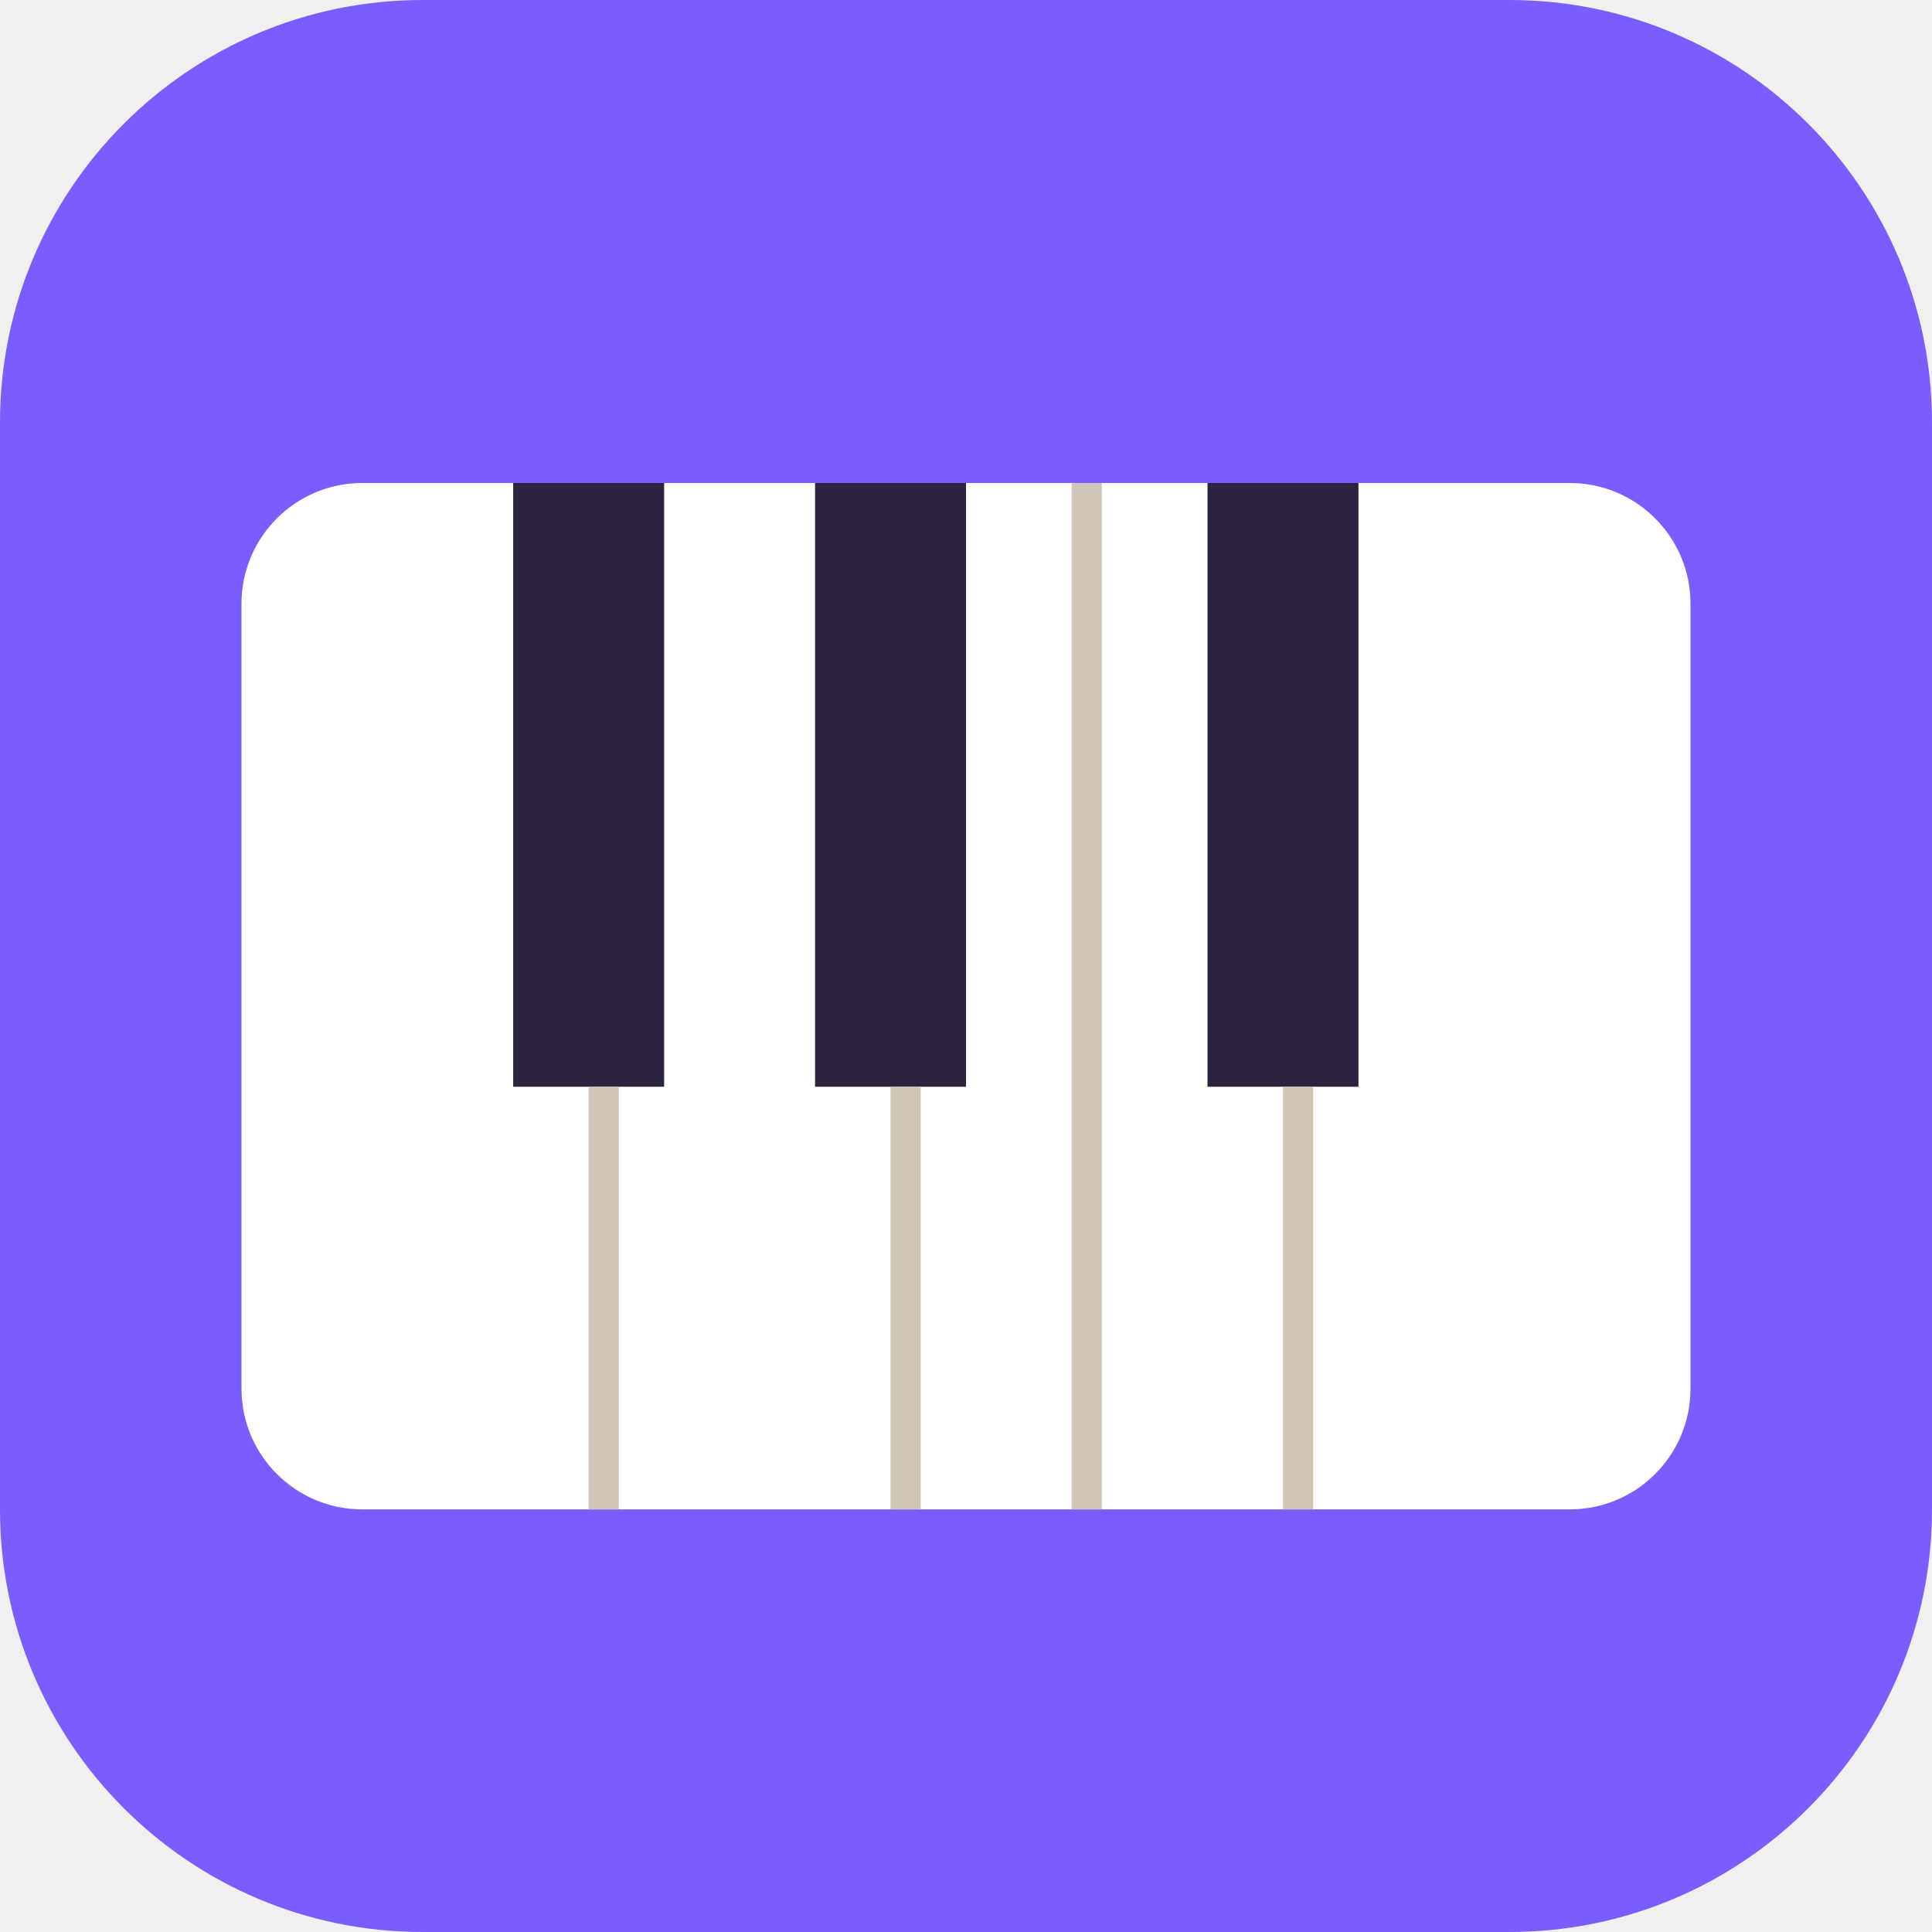
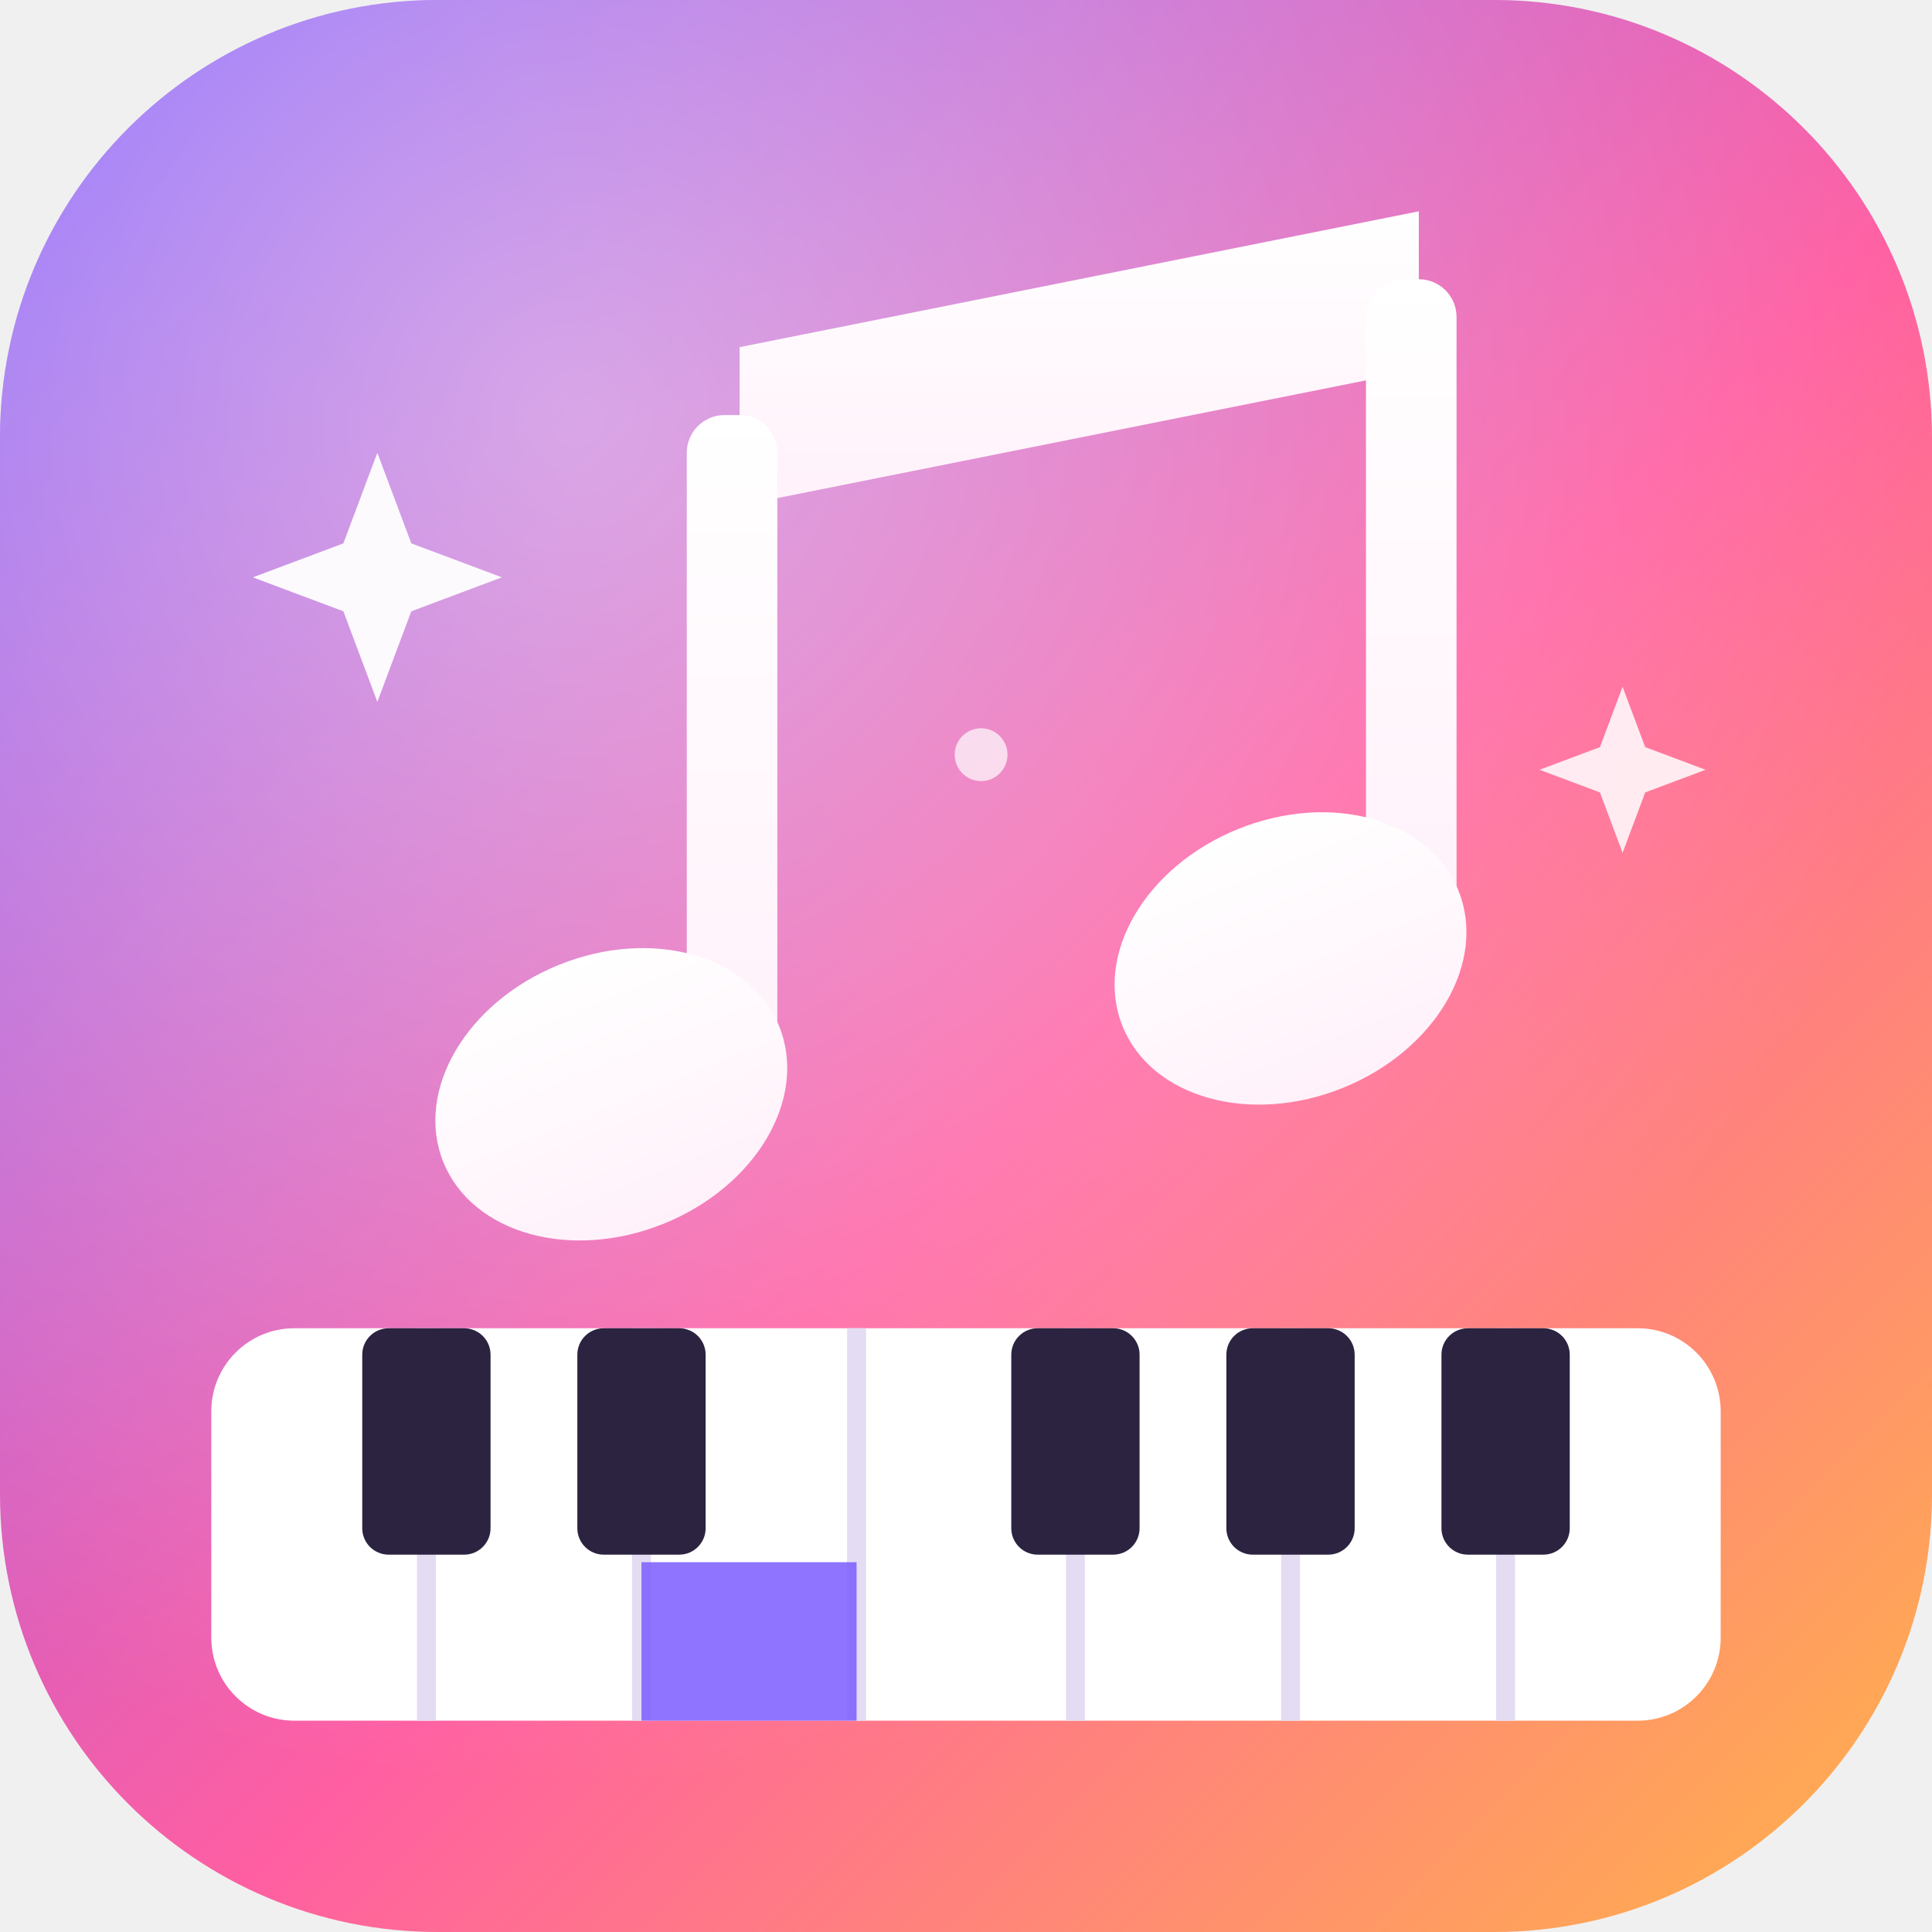
- <svg xmlns="http://www.w3.org/2000/svg" viewBox="0 0 64 64">
-   <rect width="64" height="64" rx="14" fill="#7b5cff" />
-   <rect x="8" y="16" width="48" height="34" rx="4" fill="#fff" />
-   <g fill="#2b2340">
-     <rect x="17" y="16" width="5" height="20" />
-     <rect x="27" y="16" width="5" height="20" />
-     <rect x="40" y="16" width="5" height="20" />
+ <svg xmlns="http://www.w3.org/2000/svg" viewBox="0 0 512 512">
+   <defs>
+     <linearGradient id="bg" x1="0" y1="0" x2="1" y2="1">
+       <stop offset="0" stop-color="#7b5cff" />
+       <stop offset="0.55" stop-color="#ff5fa2" />
+       <stop offset="1" stop-color="#ffb547" />
+     </linearGradient>
+     <linearGradient id="note" x1="0" y1="0" x2="0" y2="1">
+       <stop offset="0" stop-color="#ffffff" />
+       <stop offset="1" stop-color="#fff1fa" />
+     </linearGradient>
+     <radialGradient id="glow" cx="0.3" cy="0.22" r="0.7">
+       <stop offset="0" stop-color="#ffffff" stop-opacity="0.45" />
+       <stop offset="1" stop-color="#ffffff" stop-opacity="0" />
+     </radialGradient>
+   </defs>
+   <rect width="512" height="512" rx="116" fill="url(#bg)" />
+   <rect width="512" height="512" rx="116" fill="url(#glow)" />
+   <g transform="translate(56 352)">
+     <rect width="400" height="104" rx="22" fill="#ffffff" />
+     <g stroke="#e4dcf2" stroke-width="5">
+       <path d="M57 0v104M114 0v104M171 0v104M229 0v104M286 0v104M343 0v104" />
+     </g>
+     <g fill="#2b2340">
+       <rect x="40" y="0" width="34" height="60" rx="7" />
+       <rect x="97" y="0" width="34" height="60" rx="7" />
+       <rect x="212" y="0" width="34" height="60" rx="7" />
+       <rect x="269" y="0" width="34" height="60" rx="7" />
+       <rect x="326" y="0" width="34" height="60" rx="7" />
+     </g>
+     <rect x="114" y="62" width="57" height="42" fill="#7b5cff" opacity="0.85" />
  </g>
-   <g stroke="#cfc6b8" stroke-width="1">
-     <path d="M20 36v14M30 36v14M36 16v34M43 36v14" />
+   <g fill="url(#note)">
+     <path d="M196 92 L376 56 L376 98 L196 134 Z" />
+     <rect x="182" y="110" width="24" height="176" rx="10" />
+     <rect x="362" y="74" width="24" height="176" rx="10" />
+     <ellipse cx="162" cy="290" rx="48" ry="37" transform="rotate(-22 162 290)" />
+     <ellipse cx="342" cy="254" rx="48" ry="37" transform="rotate(-22 342 254)" />
+   </g>
+   <g fill="#ffffff">
+     <path d="M100 120 l9 24 24 9 -24 9 -9 24 -9 -24 -24 -9 24 -9z" opacity="0.95" />
+     <path d="M430 182 l6 16 16 6 -16 6 -6 16 -6 -16 -16 -6 16 -6z" opacity="0.85" />
+     <circle cx="260" cy="200" r="7" opacity="0.7" />
  </g>
</svg>
